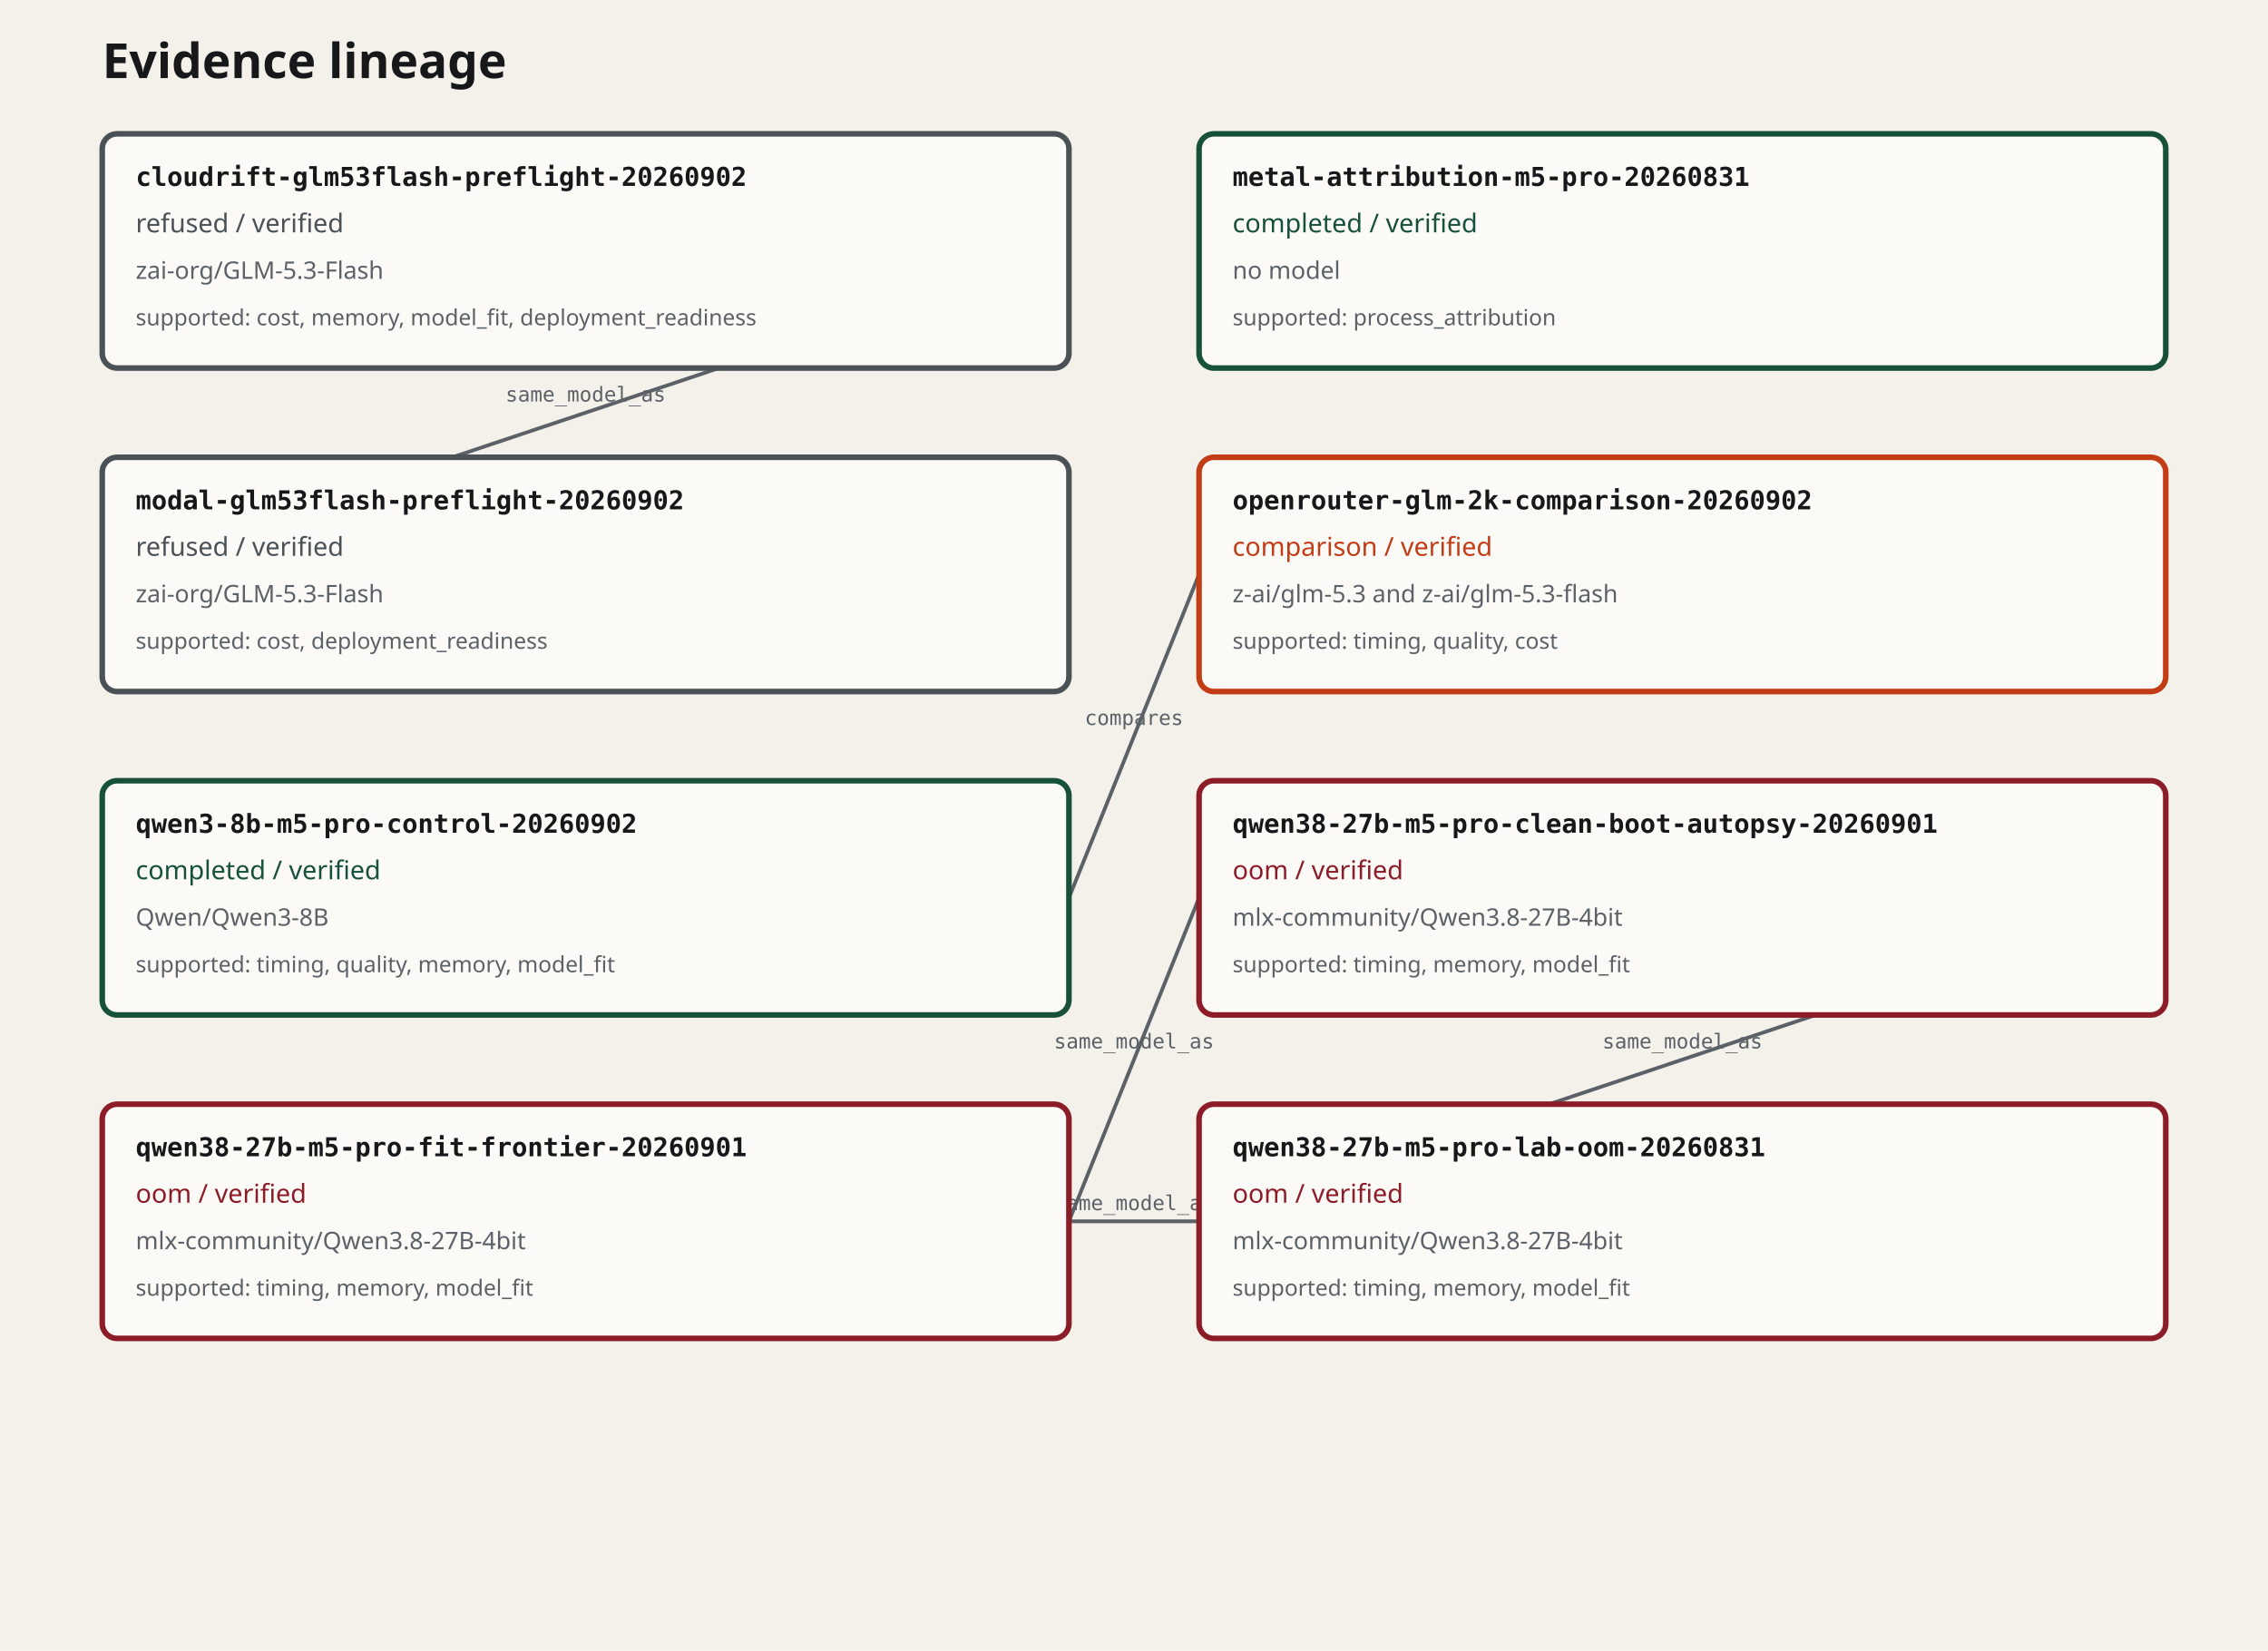
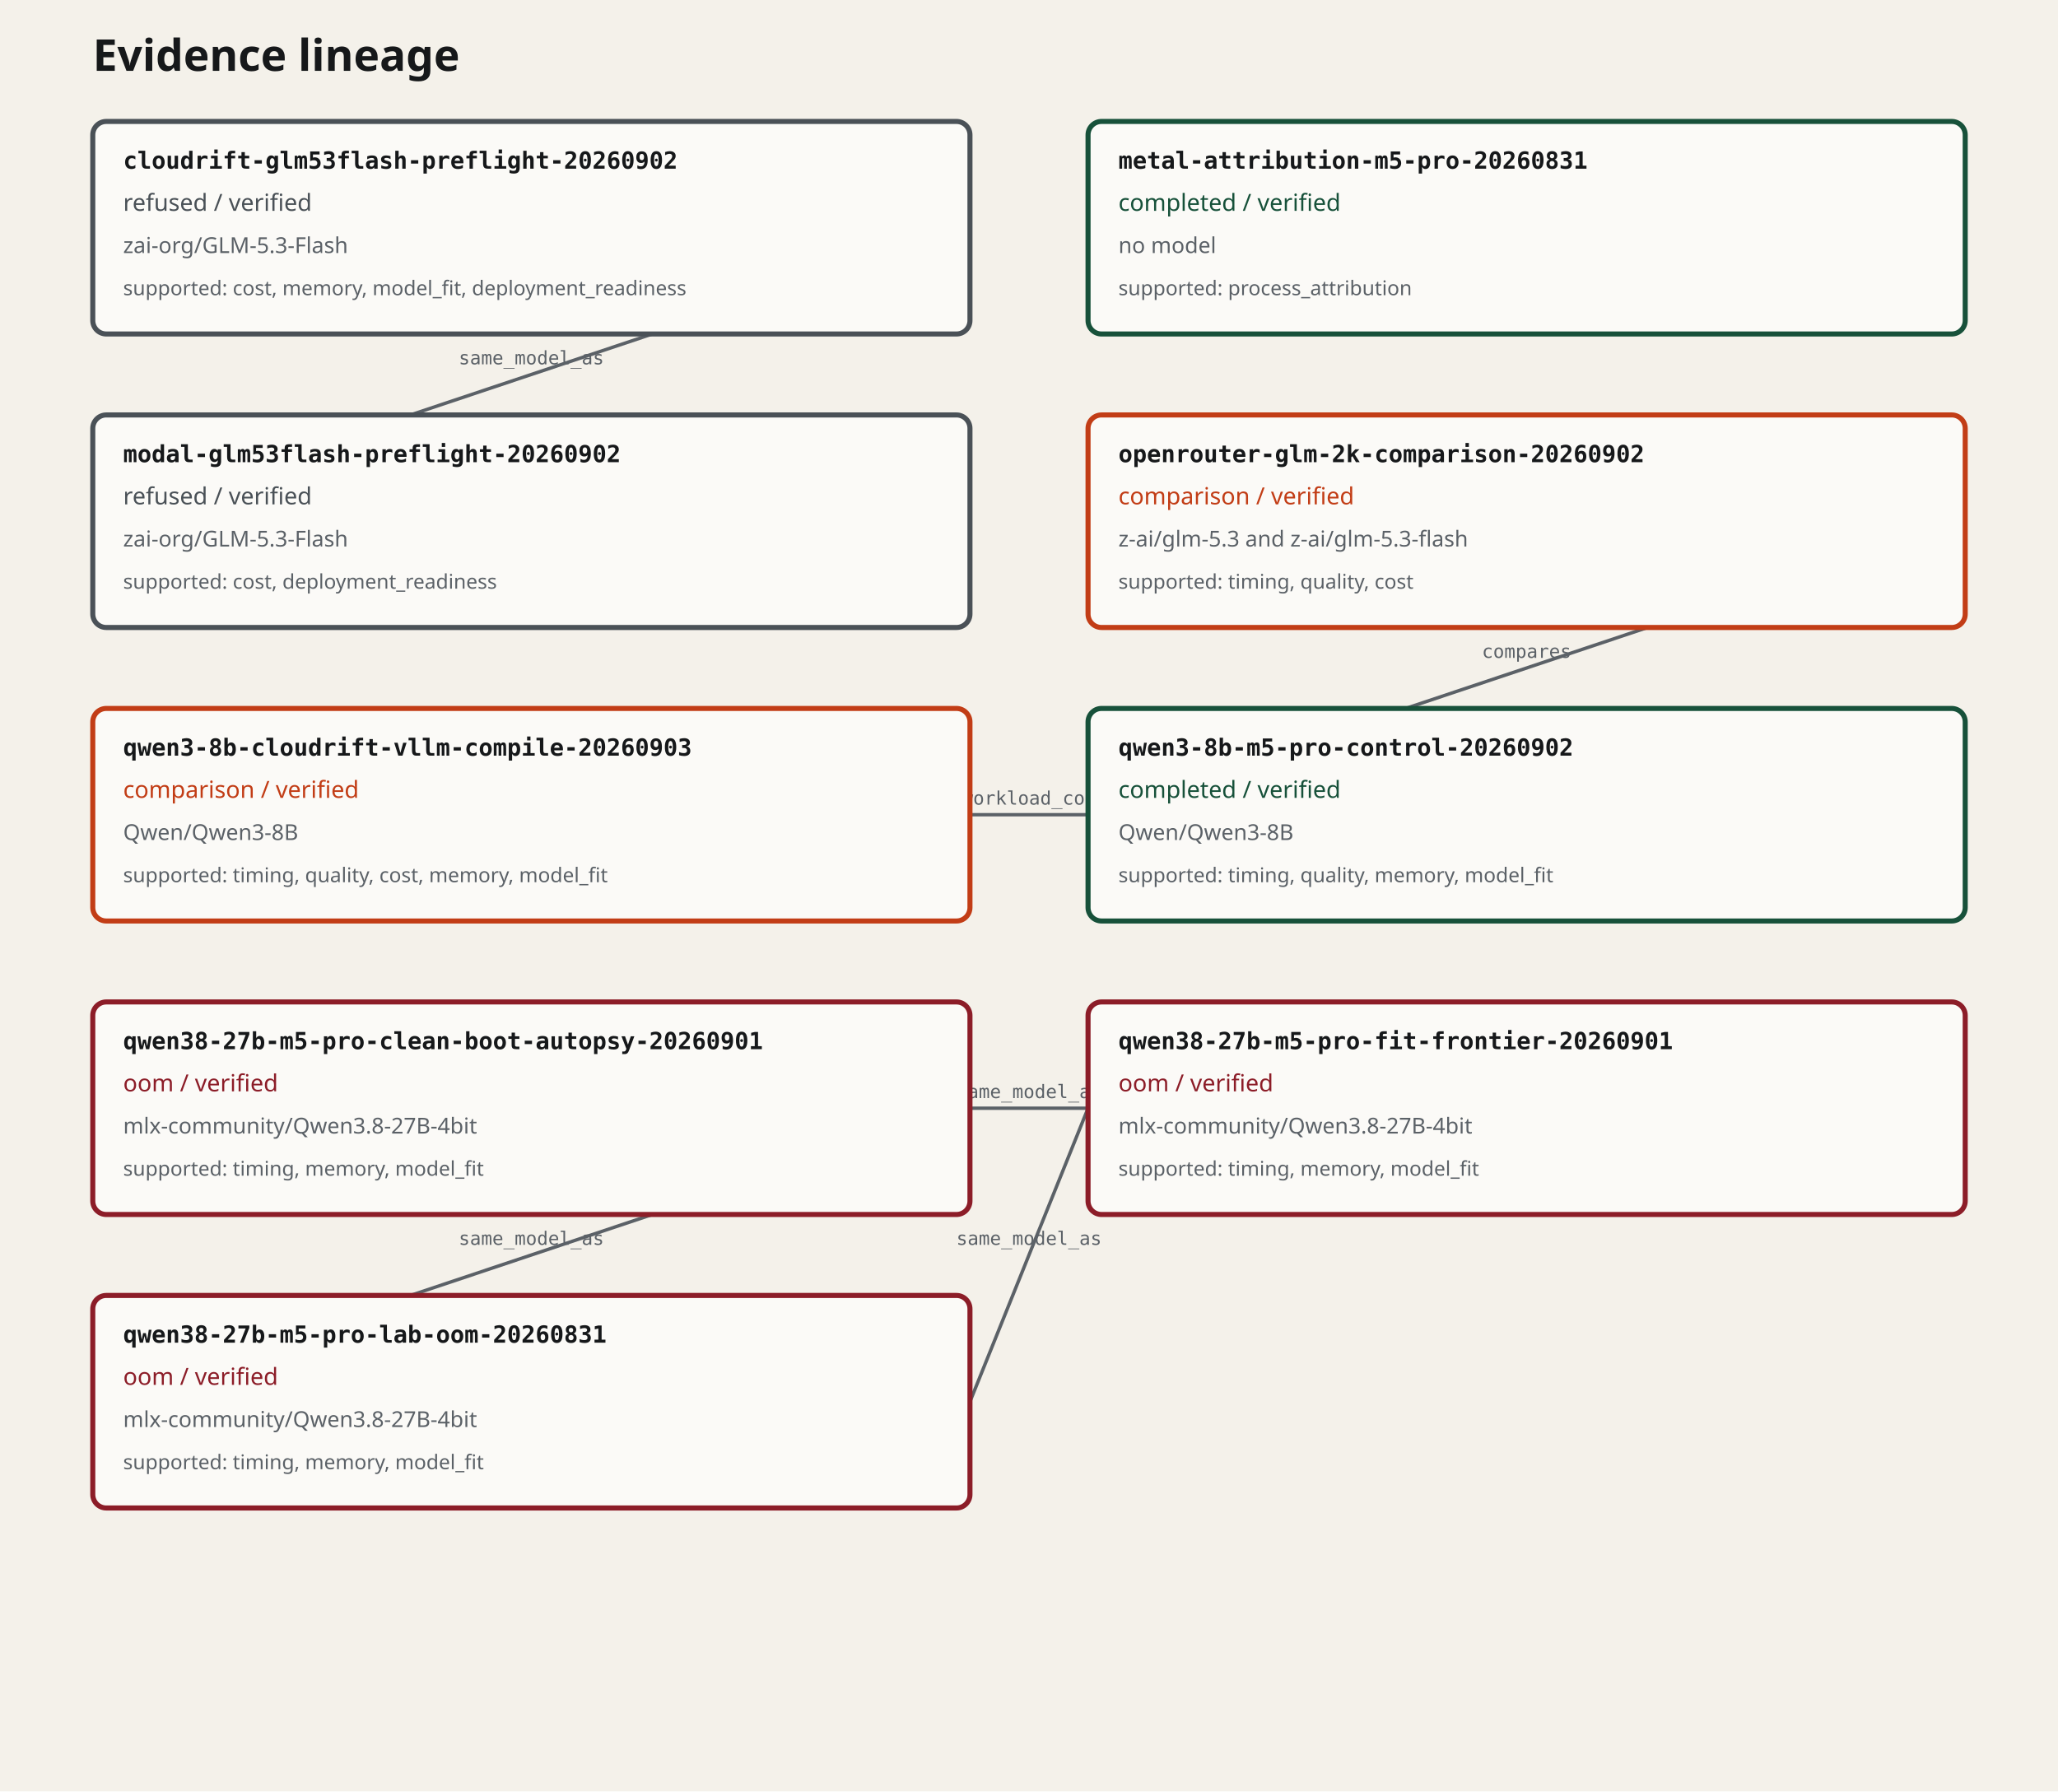
- <svg viewBox="0 0 1220 888" role="img" aria-labelledby="title desc">
+ <svg viewBox="0 0 1220 1062" role="img" aria-labelledby="title desc">
  <rect width="100%" height="100%" fill="#f4f1ea" />
  <text x="55" y="42" fill="#16181a" font-family="system-ui,sans-serif" font-size="26" font-weight="700">Evidence lineage</text>
  <line x1="575" y1="135" x2="55" y2="309" stroke="#5b6167" stroke-width="2" />
  <text x="315.0" y="216.0" text-anchor="middle" fill="#5b6167" font-family="ui-monospace,monospace" font-size="11">same_model_as</text>
-   <line x1="645" y1="309" x2="575" y2="483" stroke="#5b6167" stroke-width="2" />
-   <text x="610.0" y="390.0" text-anchor="middle" fill="#5b6167" font-family="ui-monospace,monospace" font-size="11">compares</text>
-   <line x1="645" y1="483" x2="575" y2="657" stroke="#5b6167" stroke-width="2" />
-   <text x="610.0" y="564.0" text-anchor="middle" fill="#5b6167" font-family="ui-monospace,monospace" font-size="11">same_model_as</text>
-   <line x1="1165" y1="483" x2="645" y2="657" stroke="#5b6167" stroke-width="2" />
-   <text x="905.0" y="564.0" text-anchor="middle" fill="#5b6167" font-family="ui-monospace,monospace" font-size="11">same_model_as</text>
+   <line x1="1165" y1="309" x2="645" y2="483" stroke="#5b6167" stroke-width="2" />
+   <text x="905.0" y="390.0" text-anchor="middle" fill="#5b6167" font-family="ui-monospace,monospace" font-size="11">compares</text>
+   <line x1="575" y1="483" x2="645" y2="483" stroke="#5b6167" stroke-width="2" />
+   <text x="610.0" y="477.0" text-anchor="middle" fill="#5b6167" font-family="ui-monospace,monospace" font-size="11">uses_workload_contract</text>
  <line x1="575" y1="657" x2="645" y2="657" stroke="#5b6167" stroke-width="2" />
  <text x="610.0" y="651.0" text-anchor="middle" fill="#5b6167" font-family="ui-monospace,monospace" font-size="11">same_model_as</text>
+   <line x1="575" y1="657" x2="55" y2="831" stroke="#5b6167" stroke-width="2" />
+   <text x="315.0" y="738.0" text-anchor="middle" fill="#5b6167" font-family="ui-monospace,monospace" font-size="11">same_model_as</text>
+   <line x1="645" y1="657" x2="575" y2="831" stroke="#5b6167" stroke-width="2" />
+   <text x="610.0" y="738.0" text-anchor="middle" fill="#5b6167" font-family="ui-monospace,monospace" font-size="11">same_model_as</text>
  <rect x="55" y="72" width="520" height="126" rx="8" fill="#fbfaf7" stroke="#4a5157" stroke-width="3" />
  <text x="73" y="100" fill="#16181a" font-family="ui-monospace,monospace" font-size="14" font-weight="700">cloudrift-glm53flash-preflight-20260902</text>
  <text x="73" y="125" fill="#4a5157" font-family="system-ui,sans-serif" font-size="14">refused / verified</text>
  <text x="73" y="150" fill="#5b6167" font-family="system-ui,sans-serif" font-size="13">zai-org/GLM-5.3-Flash</text>
  <text x="73" y="175" fill="#5b6167" font-family="system-ui,sans-serif" font-size="12">supported: cost, memory, model_fit, deployment_readiness</text>
  <rect x="645" y="72" width="520" height="126" rx="8" fill="#fbfaf7" stroke="#17513a" stroke-width="3" />
  <text x="663" y="100" fill="#16181a" font-family="ui-monospace,monospace" font-size="14" font-weight="700">metal-attribution-m5-pro-20260831</text>
  <text x="663" y="125" fill="#17513a" font-family="system-ui,sans-serif" font-size="14">completed / verified</text>
  <text x="663" y="150" fill="#5b6167" font-family="system-ui,sans-serif" font-size="13">no model</text>
  <text x="663" y="175" fill="#5b6167" font-family="system-ui,sans-serif" font-size="12">supported: process_attribution</text>
  <rect x="55" y="246" width="520" height="126" rx="8" fill="#fbfaf7" stroke="#4a5157" stroke-width="3" />
  <text x="73" y="274" fill="#16181a" font-family="ui-monospace,monospace" font-size="14" font-weight="700">modal-glm53flash-preflight-20260902</text>
  <text x="73" y="299" fill="#4a5157" font-family="system-ui,sans-serif" font-size="14">refused / verified</text>
  <text x="73" y="324" fill="#5b6167" font-family="system-ui,sans-serif" font-size="13">zai-org/GLM-5.3-Flash</text>
  <text x="73" y="349" fill="#5b6167" font-family="system-ui,sans-serif" font-size="12">supported: cost, deployment_readiness</text>
  <rect x="645" y="246" width="520" height="126" rx="8" fill="#fbfaf7" stroke="#c23d16" stroke-width="3" />
  <text x="663" y="274" fill="#16181a" font-family="ui-monospace,monospace" font-size="14" font-weight="700">openrouter-glm-2k-comparison-20260902</text>
  <text x="663" y="299" fill="#c23d16" font-family="system-ui,sans-serif" font-size="14">comparison / verified</text>
  <text x="663" y="324" fill="#5b6167" font-family="system-ui,sans-serif" font-size="13">z-ai/glm-5.3 and z-ai/glm-5.3-flash</text>
  <text x="663" y="349" fill="#5b6167" font-family="system-ui,sans-serif" font-size="12">supported: timing, quality, cost</text>
-   <rect x="55" y="420" width="520" height="126" rx="8" fill="#fbfaf7" stroke="#17513a" stroke-width="3" />
-   <text x="73" y="448" fill="#16181a" font-family="ui-monospace,monospace" font-size="14" font-weight="700">qwen3-8b-m5-pro-control-20260902</text>
-   <text x="73" y="473" fill="#17513a" font-family="system-ui,sans-serif" font-size="14">completed / verified</text>
+   <rect x="55" y="420" width="520" height="126" rx="8" fill="#fbfaf7" stroke="#c23d16" stroke-width="3" />
+   <text x="73" y="448" fill="#16181a" font-family="ui-monospace,monospace" font-size="14" font-weight="700">qwen3-8b-cloudrift-vllm-compile-20260903</text>
+   <text x="73" y="473" fill="#c23d16" font-family="system-ui,sans-serif" font-size="14">comparison / verified</text>
  <text x="73" y="498" fill="#5b6167" font-family="system-ui,sans-serif" font-size="13">Qwen/Qwen3-8B</text>
-   <text x="73" y="523" fill="#5b6167" font-family="system-ui,sans-serif" font-size="12">supported: timing, quality, memory, model_fit</text>
-   <rect x="645" y="420" width="520" height="126" rx="8" fill="#fbfaf7" stroke="#8c1d28" stroke-width="3" />
-   <text x="663" y="448" fill="#16181a" font-family="ui-monospace,monospace" font-size="14" font-weight="700">qwen38-27b-m5-pro-clean-boot-autopsy-20260901</text>
-   <text x="663" y="473" fill="#8c1d28" font-family="system-ui,sans-serif" font-size="14">oom / verified</text>
-   <text x="663" y="498" fill="#5b6167" font-family="system-ui,sans-serif" font-size="13">mlx-community/Qwen3.8-27B-4bit</text>
-   <text x="663" y="523" fill="#5b6167" font-family="system-ui,sans-serif" font-size="12">supported: timing, memory, model_fit</text>
+   <text x="73" y="523" fill="#5b6167" font-family="system-ui,sans-serif" font-size="12">supported: timing, quality, cost, memory, model_fit</text>
+   <rect x="645" y="420" width="520" height="126" rx="8" fill="#fbfaf7" stroke="#17513a" stroke-width="3" />
+   <text x="663" y="448" fill="#16181a" font-family="ui-monospace,monospace" font-size="14" font-weight="700">qwen3-8b-m5-pro-control-20260902</text>
+   <text x="663" y="473" fill="#17513a" font-family="system-ui,sans-serif" font-size="14">completed / verified</text>
+   <text x="663" y="498" fill="#5b6167" font-family="system-ui,sans-serif" font-size="13">Qwen/Qwen3-8B</text>
+   <text x="663" y="523" fill="#5b6167" font-family="system-ui,sans-serif" font-size="12">supported: timing, quality, memory, model_fit</text>
  <rect x="55" y="594" width="520" height="126" rx="8" fill="#fbfaf7" stroke="#8c1d28" stroke-width="3" />
-   <text x="73" y="622" fill="#16181a" font-family="ui-monospace,monospace" font-size="14" font-weight="700">qwen38-27b-m5-pro-fit-frontier-20260901</text>
+   <text x="73" y="622" fill="#16181a" font-family="ui-monospace,monospace" font-size="14" font-weight="700">qwen38-27b-m5-pro-clean-boot-autopsy-20260901</text>
  <text x="73" y="647" fill="#8c1d28" font-family="system-ui,sans-serif" font-size="14">oom / verified</text>
  <text x="73" y="672" fill="#5b6167" font-family="system-ui,sans-serif" font-size="13">mlx-community/Qwen3.8-27B-4bit</text>
  <text x="73" y="697" fill="#5b6167" font-family="system-ui,sans-serif" font-size="12">supported: timing, memory, model_fit</text>
  <rect x="645" y="594" width="520" height="126" rx="8" fill="#fbfaf7" stroke="#8c1d28" stroke-width="3" />
-   <text x="663" y="622" fill="#16181a" font-family="ui-monospace,monospace" font-size="14" font-weight="700">qwen38-27b-m5-pro-lab-oom-20260831</text>
+   <text x="663" y="622" fill="#16181a" font-family="ui-monospace,monospace" font-size="14" font-weight="700">qwen38-27b-m5-pro-fit-frontier-20260901</text>
  <text x="663" y="647" fill="#8c1d28" font-family="system-ui,sans-serif" font-size="14">oom / verified</text>
  <text x="663" y="672" fill="#5b6167" font-family="system-ui,sans-serif" font-size="13">mlx-community/Qwen3.8-27B-4bit</text>
  <text x="663" y="697" fill="#5b6167" font-family="system-ui,sans-serif" font-size="12">supported: timing, memory, model_fit</text>
+   <rect x="55" y="768" width="520" height="126" rx="8" fill="#fbfaf7" stroke="#8c1d28" stroke-width="3" />
+   <text x="73" y="796" fill="#16181a" font-family="ui-monospace,monospace" font-size="14" font-weight="700">qwen38-27b-m5-pro-lab-oom-20260831</text>
+   <text x="73" y="821" fill="#8c1d28" font-family="system-ui,sans-serif" font-size="14">oom / verified</text>
+   <text x="73" y="846" fill="#5b6167" font-family="system-ui,sans-serif" font-size="13">mlx-community/Qwen3.8-27B-4bit</text>
+   <text x="73" y="871" fill="#5b6167" font-family="system-ui,sans-serif" font-size="12">supported: timing, memory, model_fit</text>
</svg>
